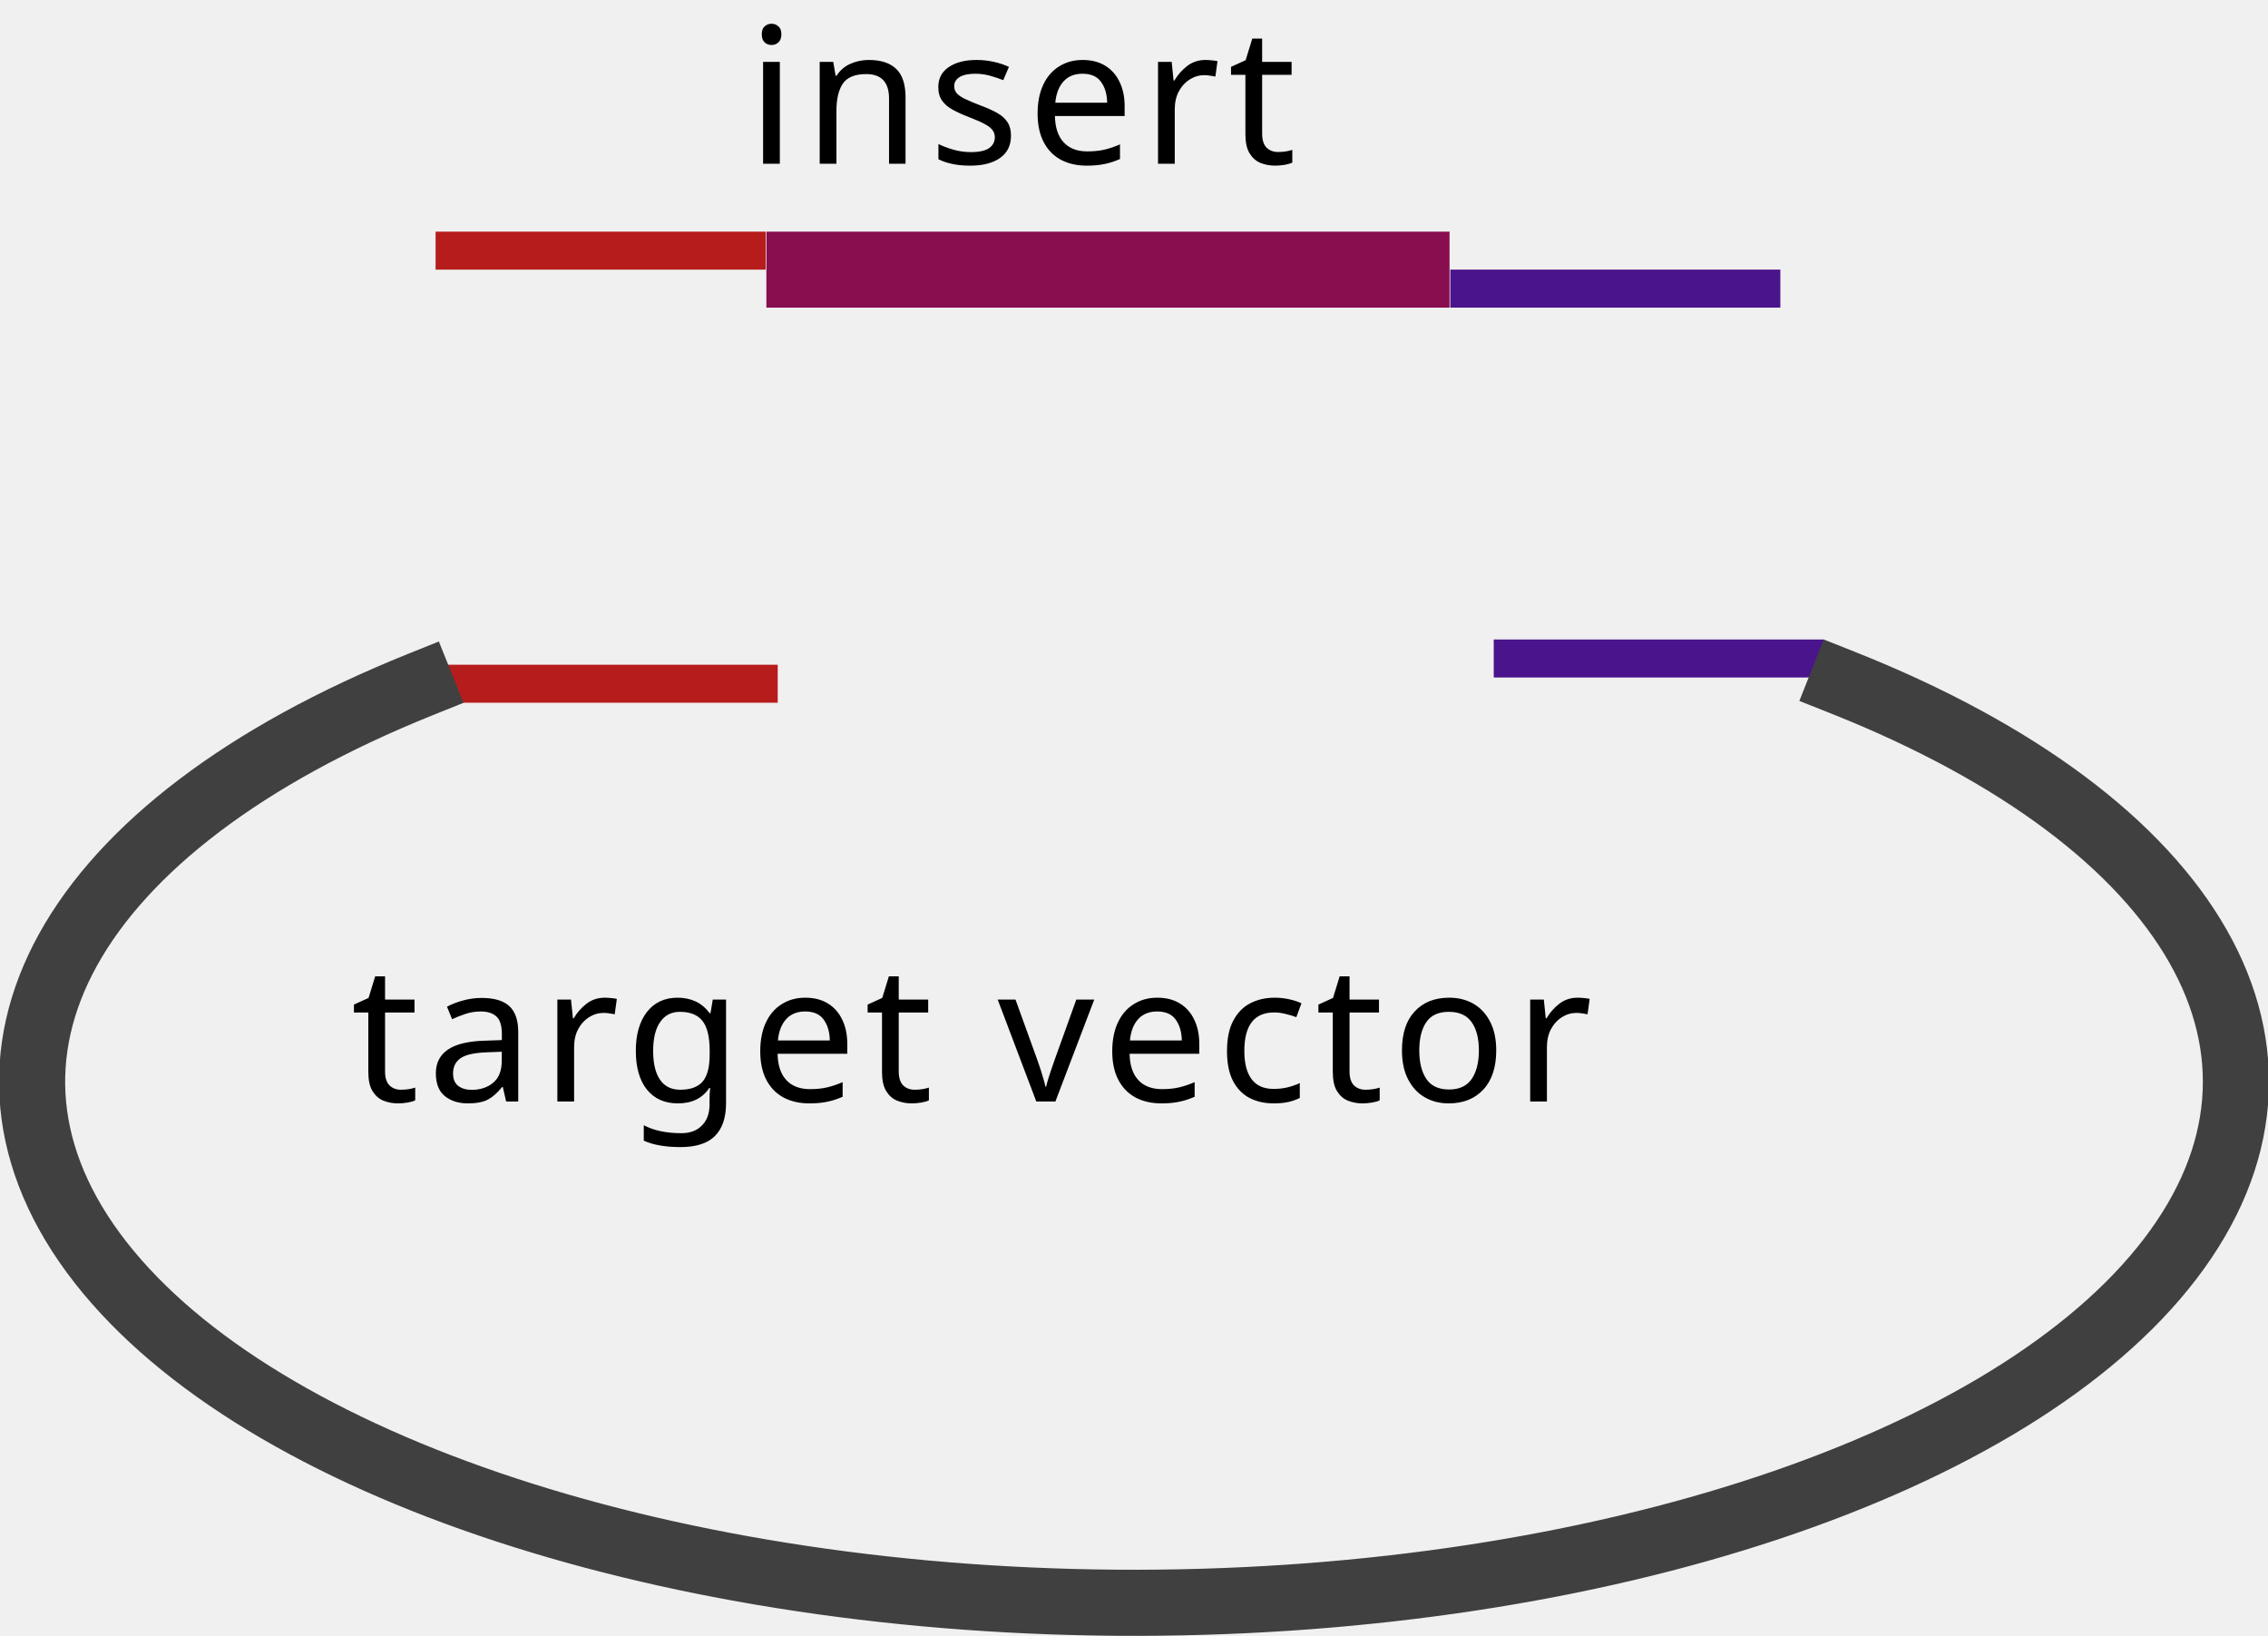
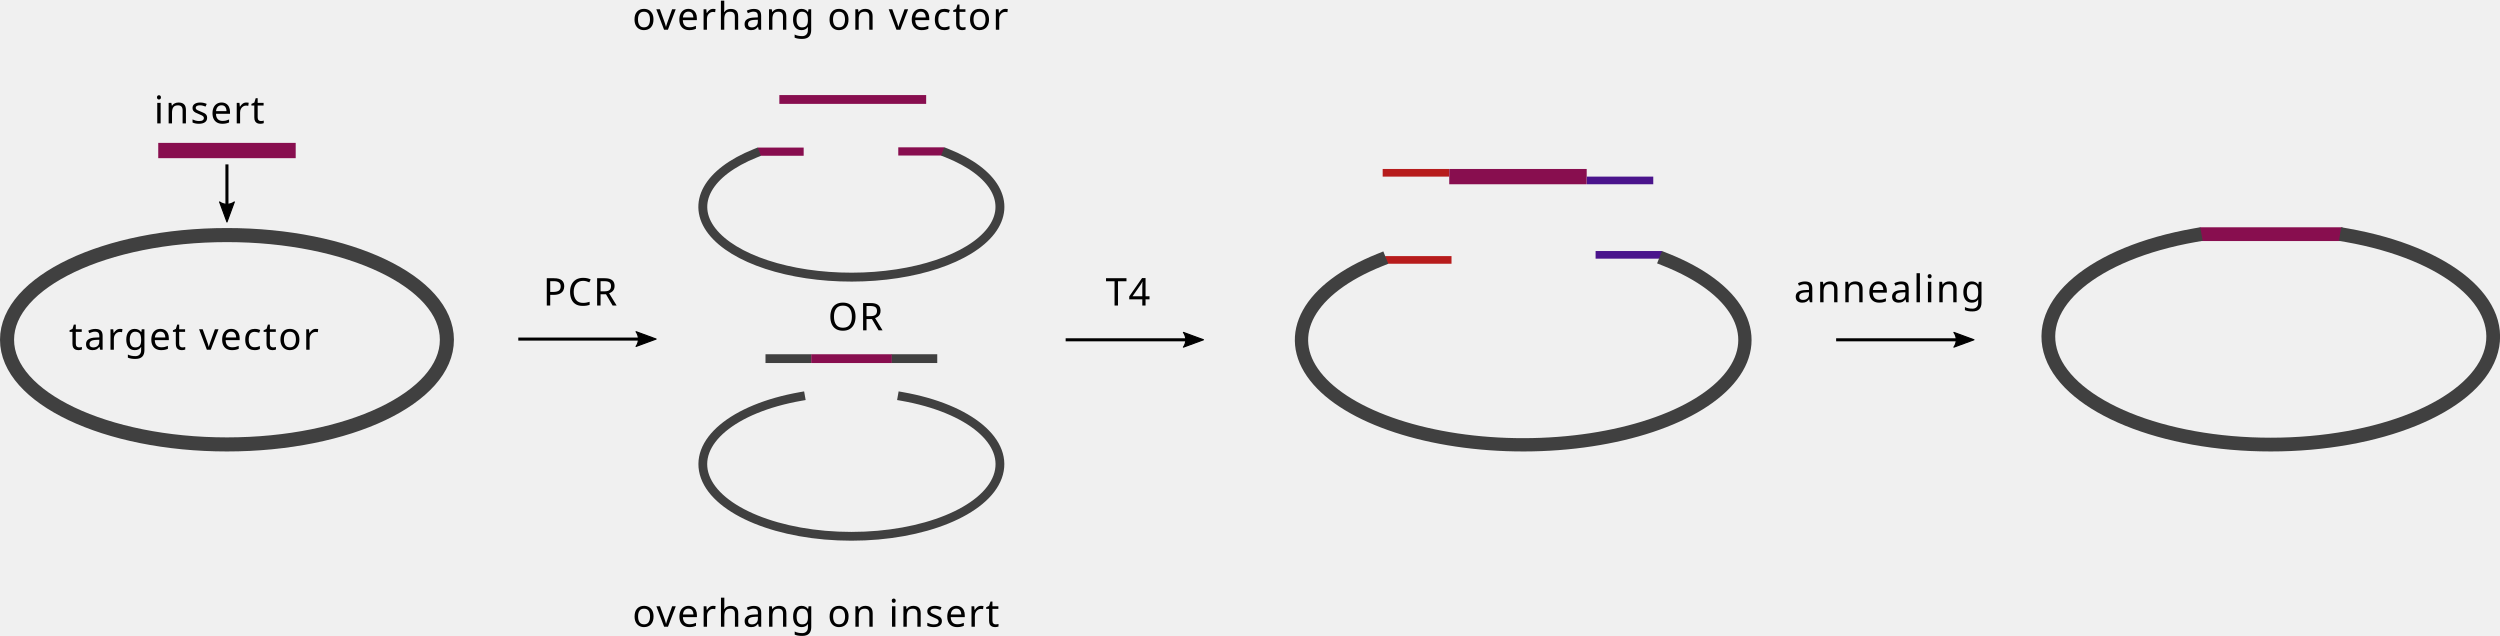
- <svg xmlns="http://www.w3.org/2000/svg" version="1.1" id="svg2" viewBox="0 0 298.469 215.238" height="60.745mm" width="84.235mm">
-   <defs id="defs4" />
-   <g transform="translate(-165.8153,-111.5562)" id="layer1">
-     <path id="path4150-3" d="m 362.392,198.198 43.437,0" style="fill:none;fill-rule:evenodd;stroke:#4a148c;stroke-width:5;stroke-linecap:butt;stroke-linejoin:miter;stroke-miterlimit:4;stroke-dasharray:none;stroke-opacity:1" />
-     <path id="path4150-1-8" d="m 224.728,201.519 43.437,0" style="fill:none;fill-rule:evenodd;stroke:#b71c1c;stroke-width:5;stroke-linecap:butt;stroke-linejoin:miter;stroke-miterlimit:4;stroke-dasharray:none;stroke-opacity:1" />
-     <path d="m 408.258,201.342 a 145.004,68.573 0 0 1 43.129,75.883 145.004,68.573 0 0 1 -135.885,45.219 145.004,68.573 0 0 1 -136.477,-44.819 145.004,68.573 0 0 1 42.13,-76.008" id="path4331" style="opacity:1;fill:#ffffff;fill-opacity:0;fill-rule:nonzero;stroke:#404040;stroke-width:8.699;stroke-linecap:square;stroke-linejoin:miter;stroke-miterlimit:4.1;stroke-dasharray:none;stroke-dashoffset:0;stroke-opacity:1" />
-     <path id="path4148" d="m 266.671,147.036 89.904,0" style="fill:none;fill-rule:evenodd;stroke:#880e4f;stroke-width:10;stroke-linecap:butt;stroke-linejoin:miter;stroke-miterlimit:4;stroke-dasharray:none;stroke-opacity:1" />
-     <path id="path4150" d="m 356.672,149.531 43.437,0" style="fill:none;fill-rule:evenodd;stroke:#4a148c;stroke-width:5;stroke-linecap:butt;stroke-linejoin:miter;stroke-miterlimit:4;stroke-dasharray:none;stroke-opacity:1" />
-     <path id="path4150-1" d="m 223.138,144.536 43.437,0" style="fill:none;fill-rule:evenodd;stroke:#b71c1c;stroke-width:5;stroke-linecap:butt;stroke-linejoin:miter;stroke-miterlimit:4;stroke-dasharray:none;stroke-opacity:1" />
-     <text id="text4260" y="133.105" x="264.115" style="font-style:normal;font-variant:normal;font-weight:normal;font-stretch:normal;font-size:25px;line-height:100%;font-family:'Helvetica Neue';-inkscape-font-specification:'Helvetica Neue, Normal';text-align:start;letter-spacing:1px;word-spacing:0px;writing-mode:lr-tb;text-anchor:start;fill:#000000;fill-opacity:1;stroke:none;stroke-width:1px;stroke-linecap:butt;stroke-linejoin:miter;stroke-opacity:1" xml:space="preserve">
-       <tspan style="font-style:normal;font-variant:normal;font-weight:normal;font-stretch:normal;font-size:25px;line-height:100%;font-family:'Roboto Mono';-inkscape-font-specification:'Roboto Mono, Normal';text-align:start;writing-mode:lr-tb;text-anchor:start" y="133.105" x="264.115" id="tspan4262">insert</tspan>
-     </text>
-     <text id="text4260-4" y="256.488" x="211.989" style="font-style:normal;font-variant:normal;font-weight:normal;font-stretch:normal;font-size:25px;line-height:100%;font-family:'Helvetica Neue';-inkscape-font-specification:'Helvetica Neue, Normal';text-align:start;letter-spacing:1px;word-spacing:0px;writing-mode:lr-tb;text-anchor:start;fill:#000000;fill-opacity:1;stroke:none;stroke-width:1px;stroke-linecap:butt;stroke-linejoin:miter;stroke-opacity:1" xml:space="preserve">
-       <tspan style="font-style:normal;font-variant:normal;font-weight:normal;font-stretch:normal;font-size:25px;line-height:100%;font-family:'Roboto Mono';-inkscape-font-specification:'Roboto Mono, Normal';text-align:start;writing-mode:lr-tb;text-anchor:start" y="256.488" x="211.989" id="tspan4262-3">target vector</tspan>
-     </text>
+ <svg xmlns="http://www.w3.org/2000/svg" version="1.1" id="svg2" viewBox="0 0 1635.077 415.806" height="117.35mm" width="461.455mm">
+   <defs id="defs4">
+     <marker style="overflow:visible" id="Arrow2Mend" refX="0" refY="0" orient="auto">
+       <path transform="scale(-0.6,-0.6)" d="M 8.719,4.034 -2.207,0.016 8.719,-4.002 c -1.745,2.372 -1.735,5.617 -6e-7,8.035 z" style="fill:#000000;fill-opacity:1;fill-rule:evenodd;stroke:#000000;stroke-width:0.625;stroke-linejoin:round;stroke-opacity:1" id="path4227-1" />
+     </marker>
+     <marker style="overflow:visible" id="Arrow2Mend-3" refX="0" refY="0" orient="auto">
+       <path transform="scale(-0.6,-0.6)" d="M 8.719,4.034 -2.207,0.016 8.719,-4.002 c -1.745,2.372 -1.735,5.617 -6e-7,8.035 z" style="fill:#000000;fill-opacity:1;fill-rule:evenodd;stroke:#000000;stroke-width:0.625;stroke-linejoin:round;stroke-opacity:1" id="path4227-1-2" />
+     </marker>
+     <marker style="overflow:visible" id="Arrow2Mend-3-9" refX="0" refY="0" orient="auto">
+       <path transform="scale(-0.6,-0.6)" d="M 8.719,4.034 -2.207,0.016 8.719,-4.002 c -1.745,2.372 -1.735,5.617 -6e-7,8.035 z" style="fill:#000000;fill-opacity:1;fill-rule:evenodd;stroke:#000000;stroke-width:0.625;stroke-linejoin:round;stroke-opacity:1" id="path4227-1-2-0" />
+     </marker>
+     <marker style="overflow:visible" id="Arrow2Mend-3-9-0" refX="0" refY="0" orient="auto">
+       <path transform="scale(-0.6,-0.6)" d="M 8.719,4.034 -2.207,0.016 8.719,-4.002 c -1.745,2.372 -1.735,5.617 -6e-7,8.035 z" style="fill:#000000;fill-opacity:1;fill-rule:evenodd;stroke:#000000;stroke-width:0.625;stroke-linejoin:round;stroke-opacity:1" id="path4227-1-2-0-6" />
+     </marker>
+   </defs>
+   <g transform="translate(310.9662,243.5852)" id="layer1">
+     <g id="g4297" transform="translate(857.0135,-275.7732)">
+       <g transform="translate(0,0.3535534)" id="g4218">
+         <path id="path4148" d="m 270.774,184.986 93.297,0" style="fill:none;fill-rule:evenodd;stroke:#880e4f;stroke-width:9;stroke-linecap:butt;stroke-linejoin:miter;stroke-miterlimit:4;stroke-dasharray:none;stroke-opacity:1" />
+       </g>
+       <path d="m 366.93,186.039 a 145.467,70.588 0 0 1 93.504,78.588 145.467,70.588 0 0 1 -143.257,58.33 145.467,70.588 0 0 1 -143.257,-58.33 145.467,70.588 0 0 1 93.504,-78.588" id="path4227" style="opacity:1;fill:#ffffff;fill-opacity:0;fill-rule:nonzero;stroke:#404040;stroke-width:9;stroke-linecap:square;stroke-linejoin:miter;stroke-miterlimit:4;stroke-dasharray:none;stroke-dashoffset:0;stroke-opacity:1" />
+     </g>
+     <g id="layer1-4" transform="translate(-476.622,-274.8487)">
+       <g id="g5857">
+         <path id="path4148-3" d="m 269.146,129.712 89.904,0" style="fill:none;fill-rule:evenodd;stroke:#880e4f;stroke-width:10;stroke-linecap:butt;stroke-linejoin:miter;stroke-miterlimit:4;stroke-dasharray:none;stroke-opacity:1" />
+         <ellipse style="opacity:1;fill:#ffffff;fill-opacity:0;fill-rule:nonzero;stroke:#404040;stroke-width:9.203;stroke-linecap:square;stroke-linejoin:miter;stroke-miterlimit:4.1;stroke-dasharray:none;stroke-dashoffset:0;stroke-opacity:1" id="path4162" cx="314.098" cy="253.47" rx="143.841" ry="68.462" />
+         <path style="fill:none;fill-rule:evenodd;stroke:#000000;stroke-width:2;stroke-linecap:butt;stroke-linejoin:miter;stroke-miterlimit:4;stroke-dasharray:none;stroke-opacity:1;marker-end:url(#Arrow2Mend)" d="m 314.079,138.779 0,35.019" id="path4194" />
+         <text id="text4260-4" y="260.012" x="210.741" style="font-style:normal;font-variant:normal;font-weight:normal;font-stretch:normal;font-size:25px;line-height:100%;font-family:'Helvetica Neue';-inkscape-font-specification:'Helvetica Neue, Normal';text-align:start;letter-spacing:1px;word-spacing:0px;writing-mode:lr-tb;text-anchor:start;fill:#000000;fill-opacity:1;stroke:none;stroke-width:1px;stroke-linecap:butt;stroke-linejoin:miter;stroke-opacity:1" xml:space="preserve">
+           <tspan style="font-style:normal;font-variant:normal;font-weight:normal;font-stretch:normal;font-size:25px;line-height:100%;font-family:'Roboto Mono';-inkscape-font-specification:'Roboto Mono, Normal';text-align:start;writing-mode:lr-tb;text-anchor:start" y="260.012" x="210.741" id="tspan4262-3">target vector</tspan>
+         </text>
+         <text id="text4260" y="111.969" x="266.383" style="font-style:normal;font-variant:normal;font-weight:normal;font-stretch:normal;font-size:25px;line-height:100%;font-family:'Helvetica Neue';-inkscape-font-specification:'Helvetica Neue, Normal';text-align:start;letter-spacing:1px;word-spacing:0px;writing-mode:lr-tb;text-anchor:start;fill:#000000;fill-opacity:1;stroke:none;stroke-width:1px;stroke-linecap:butt;stroke-linejoin:miter;stroke-opacity:1" xml:space="preserve">
+           <tspan style="font-style:normal;font-variant:normal;font-weight:normal;font-stretch:normal;font-size:25px;line-height:100%;font-family:'Roboto Mono';-inkscape-font-specification:'Roboto Mono, Normal';text-align:start;writing-mode:lr-tb;text-anchor:start" y="111.969" x="266.383" id="tspan4262">insert</tspan>
+         </text>
+       </g>
+       <flowRoot xml:space="preserve" id="flowRoot4350" style="font-style:normal;font-variant:normal;font-weight:normal;font-stretch:normal;font-size:25px;line-height:100%;font-family:'Helvetica Neue';-inkscape-font-specification:'Helvetica Neue, Normal';text-align:start;letter-spacing:1px;word-spacing:0px;writing-mode:lr-tb;text-anchor:start;fill:#000000;fill-opacity:1;stroke:none;stroke-width:1px;stroke-linecap:butt;stroke-linejoin:miter;stroke-opacity:1" transform="translate(635.8798,441.6741)">
+         <flowRegion id="flowRegion4352">
+           <rect id="rect4354" width="263.044" height="121.622" x="-96.167" y="-494.006" />
+         </flowRegion>
+         <flowPara id="flowPara4356" />
+       </flowRoot>
+       <text xml:space="preserve" style="font-style:normal;font-variant:normal;font-weight:normal;font-stretch:normal;font-size:25px;line-height:100%;font-family:'Helvetica Neue';-inkscape-font-specification:'Helvetica Neue, Normal';text-align:start;letter-spacing:1px;word-spacing:0px;writing-mode:lr-tb;text-anchor:start;fill:#000000;fill-opacity:1;stroke:none;stroke-width:1px;stroke-linecap:butt;stroke-linejoin:miter;stroke-opacity:1" x="549.613" y="-181.025" id="text4358">
+         <tspan id="tspan4360" x="549.613" y="-181.025" />
+       </text>
+       <path id="path4194-7" d="m 504.636,253.033 87.489,0" style="fill:none;fill-rule:evenodd;stroke:#000000;stroke-width:2;stroke-linecap:butt;stroke-linejoin:miter;stroke-miterlimit:4;stroke-dasharray:none;stroke-opacity:1;marker-end:url(#Arrow2Mend-3)" />
+       <text xml:space="preserve" style="font-style:normal;font-variant:normal;font-weight:normal;font-stretch:normal;font-size:25px;line-height:100%;font-family:'Helvetica Neue';-inkscape-font-specification:'Helvetica Neue, Normal';text-align:start;letter-spacing:1px;word-spacing:0px;writing-mode:lr-tb;text-anchor:start;fill:#000000;fill-opacity:1;stroke:none;stroke-width:1px;stroke-linecap:butt;stroke-linejoin:miter;stroke-opacity:1" x="520.843" y="231.076" id="text5700">
+         <tspan id="tspan5702" x="520.843" y="231.076" style="font-style:normal;font-variant:normal;font-weight:normal;font-stretch:normal;font-size:25px;line-height:100%;font-family:'Roboto Mono';-inkscape-font-specification:'Roboto Mono, Normal';text-align:start;writing-mode:lr-tb;text-anchor:start">PCR</tspan>
+       </text>
+       <g id="layer1-3" transform="translate(846.8302,-0.2601684)">
+         <path style="fill:none;fill-rule:evenodd;stroke:#4a148c;stroke-width:5;stroke-linecap:butt;stroke-linejoin:miter;stroke-miterlimit:4;stroke-dasharray:none;stroke-opacity:1" d="m 362.392,198.198 43.437,0" id="path4150-3" />
+         <path style="fill:none;fill-rule:evenodd;stroke:#b71c1c;stroke-width:5;stroke-linecap:butt;stroke-linejoin:miter;stroke-miterlimit:4;stroke-dasharray:none;stroke-opacity:1" d="m 224.728,201.519 43.437,0" id="path4150-1-8" />
+         <path style="opacity:1;fill:#ffffff;fill-opacity:0;fill-rule:nonzero;stroke:#404040;stroke-width:8.699;stroke-linecap:square;stroke-linejoin:miter;stroke-miterlimit:4.1;stroke-dasharray:none;stroke-dashoffset:0;stroke-opacity:1" id="path4331-7" d="m 408.258,201.342 a 145.004,68.573 0 0 1 43.129,75.883 145.004,68.573 0 0 1 -135.885,45.219 145.004,68.573 0 0 1 -136.477,-44.819 145.004,68.573 0 0 1 42.13,-76.008" />
+         <path style="fill:none;fill-rule:evenodd;stroke:#880e4f;stroke-width:10;stroke-linecap:butt;stroke-linejoin:miter;stroke-miterlimit:4;stroke-dasharray:none;stroke-opacity:1" d="m 266.671,147.036 89.904,0" id="path4148-2" />
+         <path style="fill:none;fill-rule:evenodd;stroke:#4a148c;stroke-width:5;stroke-linecap:butt;stroke-linejoin:miter;stroke-miterlimit:4;stroke-dasharray:none;stroke-opacity:1" d="m 356.672,149.531 43.437,0" id="path4150" />
+         <path style="fill:none;fill-rule:evenodd;stroke:#b71c1c;stroke-width:5;stroke-linecap:butt;stroke-linejoin:miter;stroke-miterlimit:4;stroke-dasharray:none;stroke-opacity:1" d="m 223.138,144.536 43.437,0" id="path4150-1" />
+       </g>
+       <path id="path4194-7-1" d="m 862.623,253.504 87.489,0" style="fill:none;fill-rule:evenodd;stroke:#000000;stroke-width:2;stroke-linecap:butt;stroke-linejoin:miter;stroke-miterlimit:4;stroke-dasharray:none;stroke-opacity:1;marker-end:url(#Arrow2Mend-3-9)" />
+       <text xml:space="preserve" style="font-style:normal;font-variant:normal;font-weight:normal;font-stretch:normal;font-size:25px;line-height:100%;font-family:'Helvetica Neue';-inkscape-font-specification:'Helvetica Neue, Normal';text-align:start;letter-spacing:1px;word-spacing:0px;writing-mode:lr-tb;text-anchor:start;fill:#000000;fill-opacity:1;stroke:none;stroke-width:1px;stroke-linecap:butt;stroke-linejoin:miter;stroke-opacity:1" x="888.778" y="231.076" id="text5700-3">
+         <tspan id="tspan5702-1" x="888.778" y="231.076" style="font-style:normal;font-variant:normal;font-weight:normal;font-stretch:normal;font-size:25px;line-height:100%;font-family:'Roboto Mono';-inkscape-font-specification:'Roboto Mono, Normal';text-align:start;writing-mode:lr-tb;text-anchor:start">T4</tspan>
+       </text>
+       <path id="path4194-7-1-4" d="m 1366.542,253.504 87.489,0" style="fill:none;fill-rule:evenodd;stroke:#000000;stroke-width:2;stroke-linecap:butt;stroke-linejoin:miter;stroke-miterlimit:4;stroke-dasharray:none;stroke-opacity:1;marker-end:url(#Arrow2Mend-3-9-0)" />
+       <text xml:space="preserve" style="font-style:normal;font-variant:normal;font-weight:normal;font-stretch:normal;font-size:25px;line-height:100%;font-family:'Helvetica Neue';-inkscape-font-specification:'Helvetica Neue, Normal';text-align:start;letter-spacing:1px;word-spacing:0px;writing-mode:lr-tb;text-anchor:start;fill:#000000;fill-opacity:1;stroke:none;stroke-width:1px;stroke-linecap:butt;stroke-linejoin:miter;stroke-opacity:1" x="1338.956" y="228.964" id="text5700-3-3">
+         <tspan id="tspan5702-1-3" x="1338.956" y="228.964" style="font-style:normal;font-variant:normal;font-weight:normal;font-stretch:normal;font-size:25px;line-height:100%;font-family:'Roboto Mono';-inkscape-font-specification:'Roboto Mono, Normal';text-align:start;writing-mode:lr-tb;text-anchor:start">annealing</tspan>
+       </text>
+     </g>
+     <g id="g4388" transform="translate(0,14)">
+       <text id="text4362" y="22.722" x="571.27" style="font-style:normal;font-variant:normal;font-weight:normal;font-stretch:normal;font-size:25px;line-height:100%;font-family:'Helvetica Neue';-inkscape-font-specification:'Helvetica Neue, Normal';text-align:start;letter-spacing:1px;word-spacing:0px;writing-mode:lr-tb;text-anchor:start;fill:#000000;fill-opacity:1;stroke:none;stroke-width:1px;stroke-linecap:butt;stroke-linejoin:miter;stroke-opacity:1" xml:space="preserve" transform="translate(-468.622,-260.8487)">
+         <tspan style="font-style:normal;font-variant:normal;font-weight:normal;font-stretch:normal;font-size:25px;line-height:100%;font-family:'Roboto Mono';-inkscape-font-specification:'Roboto Mono, Normal';text-align:start;writing-mode:lr-tb;text-anchor:start" y="22.722" x="571.27" id="tspan4364">overhang on vector</tspan>
+       </text>
+       <text id="text4362-8" y="413.161" x="571.318" style="font-style:normal;font-variant:normal;font-weight:normal;font-stretch:normal;font-size:25px;line-height:100%;font-family:'Helvetica Neue';-inkscape-font-specification:'Helvetica Neue, Normal';text-align:start;letter-spacing:1px;word-spacing:0px;writing-mode:lr-tb;text-anchor:start;fill:#000000;fill-opacity:1;stroke:none;stroke-width:1px;stroke-linecap:butt;stroke-linejoin:miter;stroke-opacity:1" xml:space="preserve" transform="translate(-468.622,-260.8487)">
+         <tspan style="font-style:normal;font-variant:normal;font-weight:normal;font-stretch:normal;font-size:25px;line-height:100%;font-family:'Roboto Mono';-inkscape-font-specification:'Roboto Mono, Normal';text-align:start;writing-mode:lr-tb;text-anchor:start" y="413.161" x="571.318" id="tspan4364-3">overhang on insert</tspan>
+       </text>
+       <g transform="matrix(0.6700867,0,0,0.6700867,34.74771,-292.395)" id="layer1-6">
+         <path id="path4148-3-0" d="m 360.821,199.75 45.029,0" style="fill:none;fill-rule:evenodd;stroke:#880e4f;stroke-width:8;stroke-linecap:butt;stroke-linejoin:miter;stroke-miterlimit:4;stroke-dasharray:none;stroke-opacity:1" />
+         <path id="path4148-3-4" d="m 223.46,199.985 45.029,0" style="fill:none;fill-rule:evenodd;stroke:#880e4f;stroke-width:8;stroke-linecap:butt;stroke-linejoin:miter;stroke-miterlimit:4;stroke-dasharray:none;stroke-opacity:1" />
+         <path d="m 408.258,201.342 a 145.004,68.573 0 0 1 43.129,75.883 145.004,68.573 0 0 1 -135.885,45.219 145.004,68.573 0 0 1 -136.477,-44.819 145.004,68.573 0 0 1 42.13,-76.008" id="path4331" style="opacity:1;fill:#ffffff;fill-opacity:0;fill-rule:nonzero;stroke:#404040;stroke-width:8.699;stroke-linecap:square;stroke-linejoin:miter;stroke-miterlimit:4.1;stroke-dasharray:none;stroke-dashoffset:0;stroke-opacity:1" />
+         <path id="path4148-1" d="m 244.751,149.036 143.29,0" style="fill:none;fill-rule:evenodd;stroke:#880e4f;stroke-width:8.6;stroke-linecap:butt;stroke-linejoin:miter;stroke-miterlimit:4;stroke-dasharray:none;stroke-opacity:1" />
+       </g>
+       <g transform="matrix(0.6679024,0,0,0.6679024,34.01466,-122.5312)" id="layer1-68">
+         <g id="g4218-3">
+           <path style="fill:none;fill-rule:evenodd;stroke:#404040;stroke-width:8.6;stroke-linecap:butt;stroke-linejoin:miter;stroke-miterlimit:4;stroke-dasharray:none;stroke-opacity:1" d="m 356.241,148.982 45.029,0" id="path4148-3-0-8" />
+           <path style="fill:none;fill-rule:evenodd;stroke:#404040;stroke-width:8.6;stroke-linecap:butt;stroke-linejoin:miter;stroke-miterlimit:4;stroke-dasharray:none;stroke-opacity:1" d="m 233.085,148.985 45.029,0" id="path4148-3-3" />
+           <path style="fill:none;fill-rule:evenodd;stroke:#880e4f;stroke-width:8.6;stroke-linecap:butt;stroke-linejoin:miter;stroke-miterlimit:4;stroke-dasharray:none;stroke-opacity:1" d="m 277.906,148.986 78.79,0" id="path4148-33" />
+         </g>
+         <path style="opacity:1;fill:#ffffff;fill-opacity:0;fill-rule:nonzero;stroke:#404040;stroke-width:8.6;stroke-linecap:square;stroke-linejoin:miter;stroke-miterlimit:4;stroke-dasharray:none;stroke-dashoffset:0;stroke-opacity:1" id="path4227-8" d="m 366.93,186.039 a 145.467,70.588 0 0 1 93.504,78.588 145.467,70.588 0 0 1 -143.257,58.33 145.467,70.588 0 0 1 -143.257,-58.33 145.467,70.588 0 0 1 93.504,-78.588" />
+       </g>
+       <text xml:space="preserve" style="font-style:normal;font-variant:normal;font-weight:normal;font-stretch:normal;font-size:25px;line-height:100%;font-family:'Helvetica Neue';-inkscape-font-specification:'Helvetica Neue, Normal';text-align:start;letter-spacing:1px;word-spacing:0px;writing-mode:lr-tb;text-anchor:start;fill:#000000;fill-opacity:1;stroke:none;stroke-width:1px;stroke-linecap:butt;stroke-linejoin:miter;stroke-opacity:1" x="230.57" y="-41.542" id="text4405">
+         <tspan id="tspan4407" x="230.57" y="-41.542" style="font-style:normal;font-variant:normal;font-weight:normal;font-stretch:normal;font-size:25px;line-height:100%;font-family:'Roboto Mono';-inkscape-font-specification:'Roboto Mono, Normal';text-align:start;writing-mode:lr-tb;text-anchor:start">OR</tspan>
+       </text>
+     </g>
  </g>
</svg>
